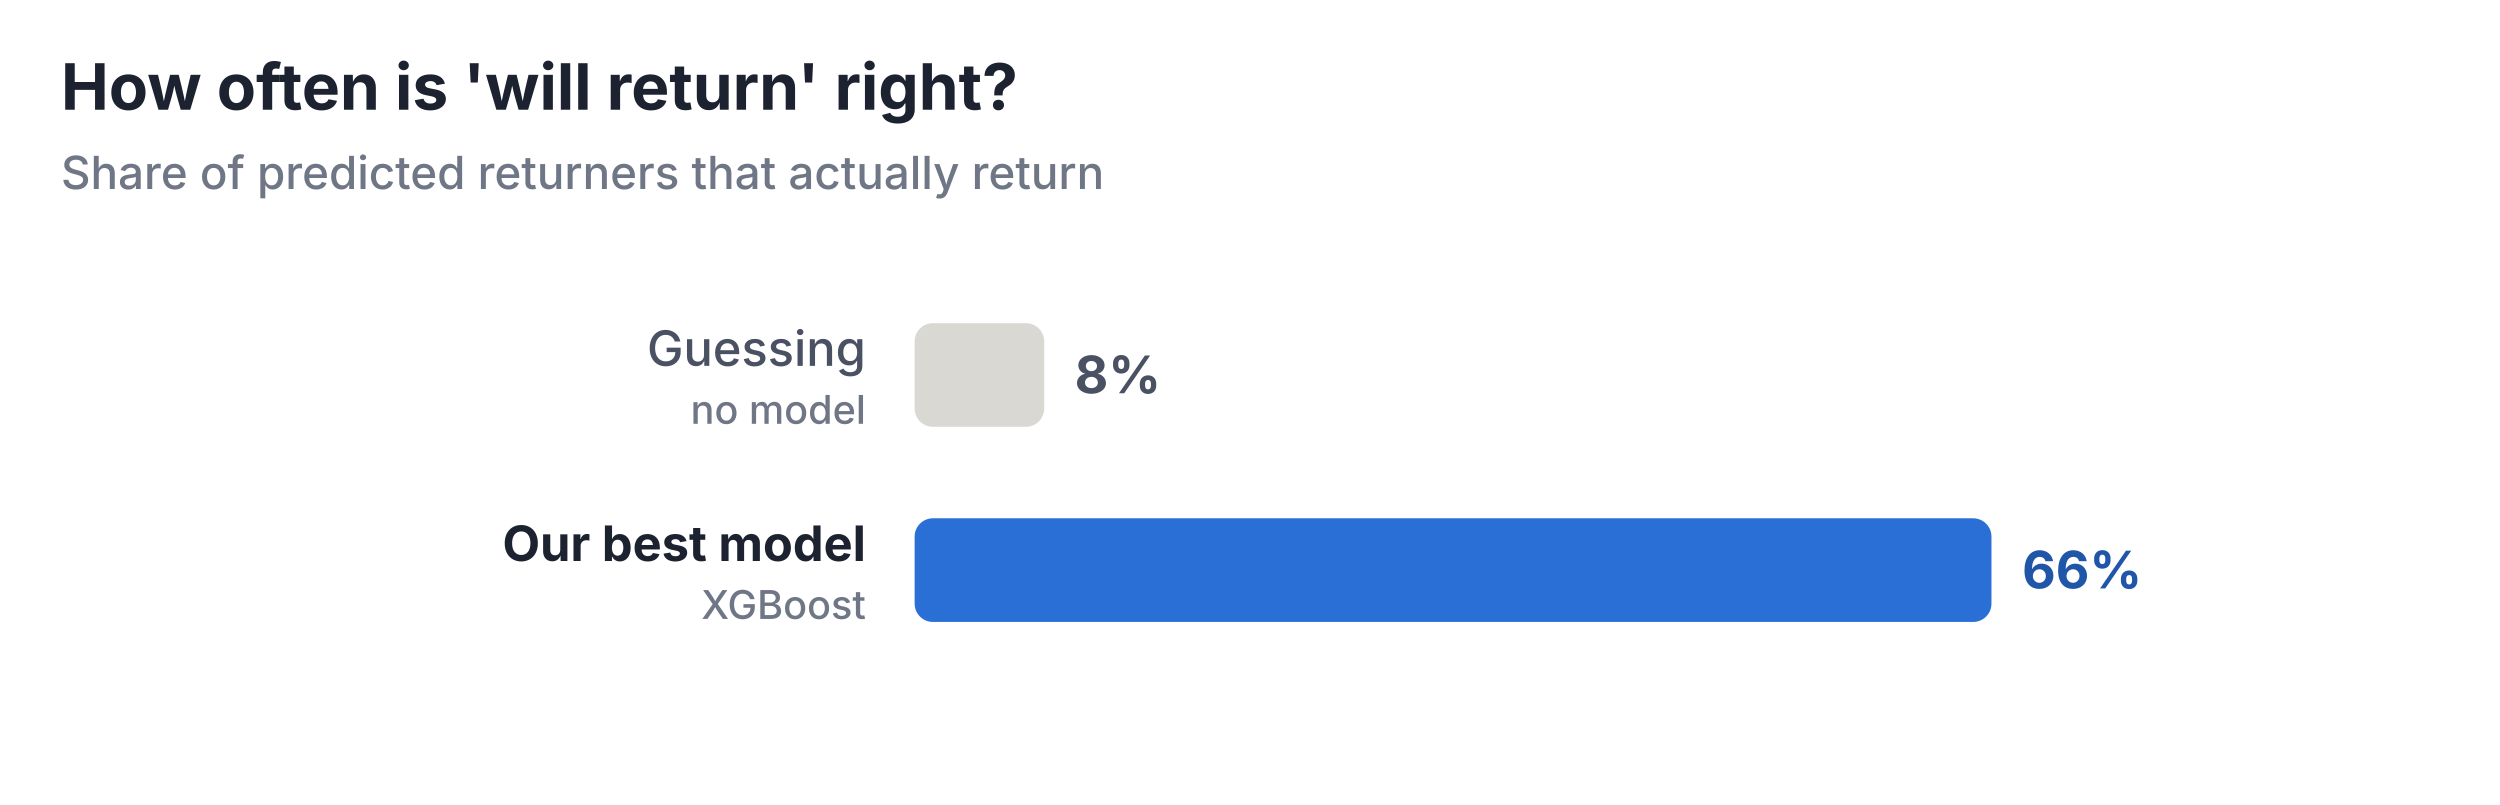
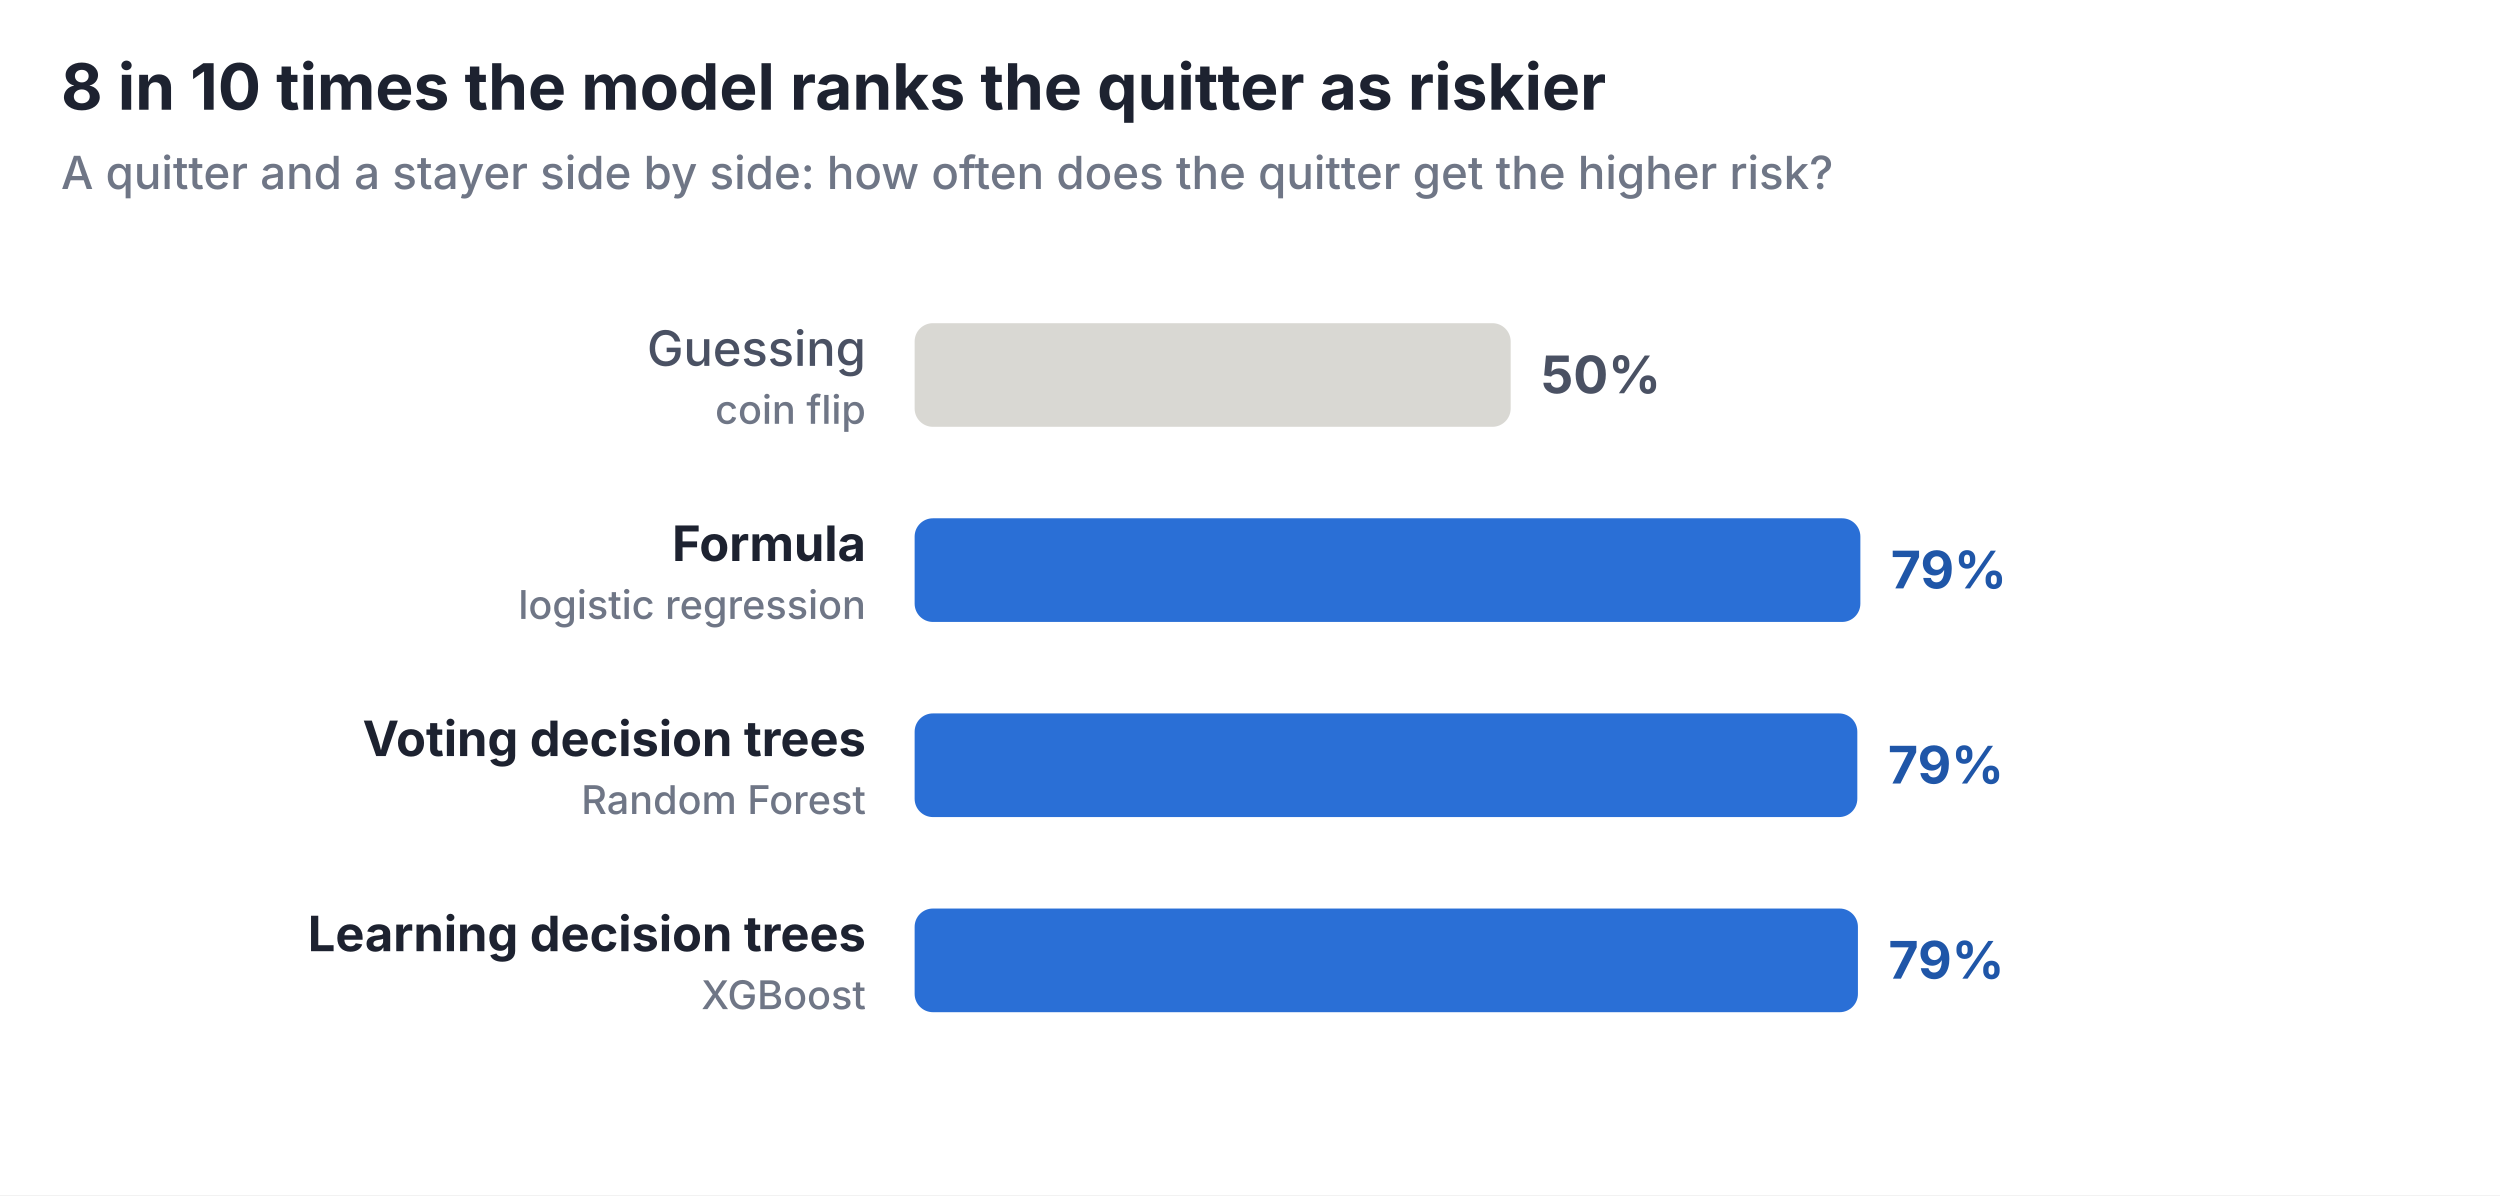
- <svg xmlns="http://www.w3.org/2000/svg" viewBox="0 0 820 264" width="820" height="264" font-family="Inter, 'Segoe UI', Helvetica, Arial, sans-serif">
-   <rect width="820" height="264" fill="#ffffff" />
-   <text x="20" y="36" font-size="21" fill="#1d2230" font-weight="700" text-anchor="start">How often is 'will return' right?</text>
-   <text x="20" y="62" font-size="15" fill="#6f7686" font-weight="500" text-anchor="start">Share of predicted returners that actually return</text>
+ <svg xmlns="http://www.w3.org/2000/svg" viewBox="0 0 820 392" width="820" height="392" font-family="Inter, 'Segoe UI', Helvetica, Arial, sans-serif">
+   <rect width="820" height="392" fill="#ffffff" />
+   <text x="20" y="36" font-size="21" fill="#1d2230" font-weight="700" text-anchor="start">8 in 10 times the model ranks the quitter as riskier</text>
+   <text x="20" y="62" font-size="15" fill="#6f7686" font-weight="500" text-anchor="start">A quitter and a stayer side by side: how often does the quitter get the higher risk?</text>
  <text x="284" y="120" font-size="16" fill="#4a5163" font-weight="500" text-anchor="end">Guessing</text>
-   <text x="284" y="139" font-size="13" fill="#6f7686" font-weight="500" text-anchor="end">no model</text>
-   <rect x="300" y="106" width="42.5" height="34" rx="6" fill="#d9d8d3" />
-   <text x="352.462" y="129" font-size="17" fill="#4a5163" font-weight="700" text-anchor="start">8%</text>
-   <text x="284" y="184" font-size="16" fill="#1d2230" font-weight="700" text-anchor="end">Our best model</text>
-   <text x="284" y="203" font-size="13" fill="#6f7686" font-weight="500" text-anchor="end">XGBoost</text>
-   <rect x="300" y="170" width="353.2" height="34" rx="6" fill="#2a6fd6" />
-   <text x="663.245" y="193" font-size="17" fill="#1f56a8" font-weight="700" text-anchor="start">66%</text>
+   <text x="284" y="139" font-size="13" fill="#6f7686" font-weight="500" text-anchor="end">coin flip</text>
+   <rect x="300" y="106" width="195.5" height="34" rx="6" fill="#d9d8d3" />
+   <text x="505.455" y="129" font-size="17" fill="#4a5163" font-weight="700" text-anchor="start">50%</text>
+   <text x="284" y="184" font-size="16" fill="#1d2230" font-weight="700" text-anchor="end">Formula</text>
+   <text x="284" y="203" font-size="13" fill="#6f7686" font-weight="500" text-anchor="end">logistic regression</text>
+   <rect x="300" y="170" width="310.2" height="34" rx="6" fill="#2a6fd6" />
+   <text x="620.186" y="193" font-size="17" fill="#1f56a8" font-weight="700" text-anchor="start">79%</text>
+   <text x="284" y="248" font-size="16" fill="#1d2230" font-weight="700" text-anchor="end">Voting decision trees</text>
+   <text x="284" y="267" font-size="13" fill="#6f7686" font-weight="500" text-anchor="end">Random Forest</text>
+   <rect x="300" y="234" width="309.2" height="34" rx="6" fill="#2a6fd6" />
+   <text x="619.248" y="257" font-size="17" fill="#1f56a8" font-weight="700" text-anchor="start">79%</text>
+   <text x="284" y="312" font-size="16" fill="#1d2230" font-weight="700" text-anchor="end">Learning decision trees</text>
+   <text x="284" y="331" font-size="13" fill="#6f7686" font-weight="500" text-anchor="end">XGBoost</text>
+   <rect x="300" y="298" width="309.4" height="34" rx="6" fill="#2a6fd6" />
+   <text x="619.405" y="321" font-size="17" fill="#1f56a8" font-weight="700" text-anchor="start">79%</text>
</svg>
